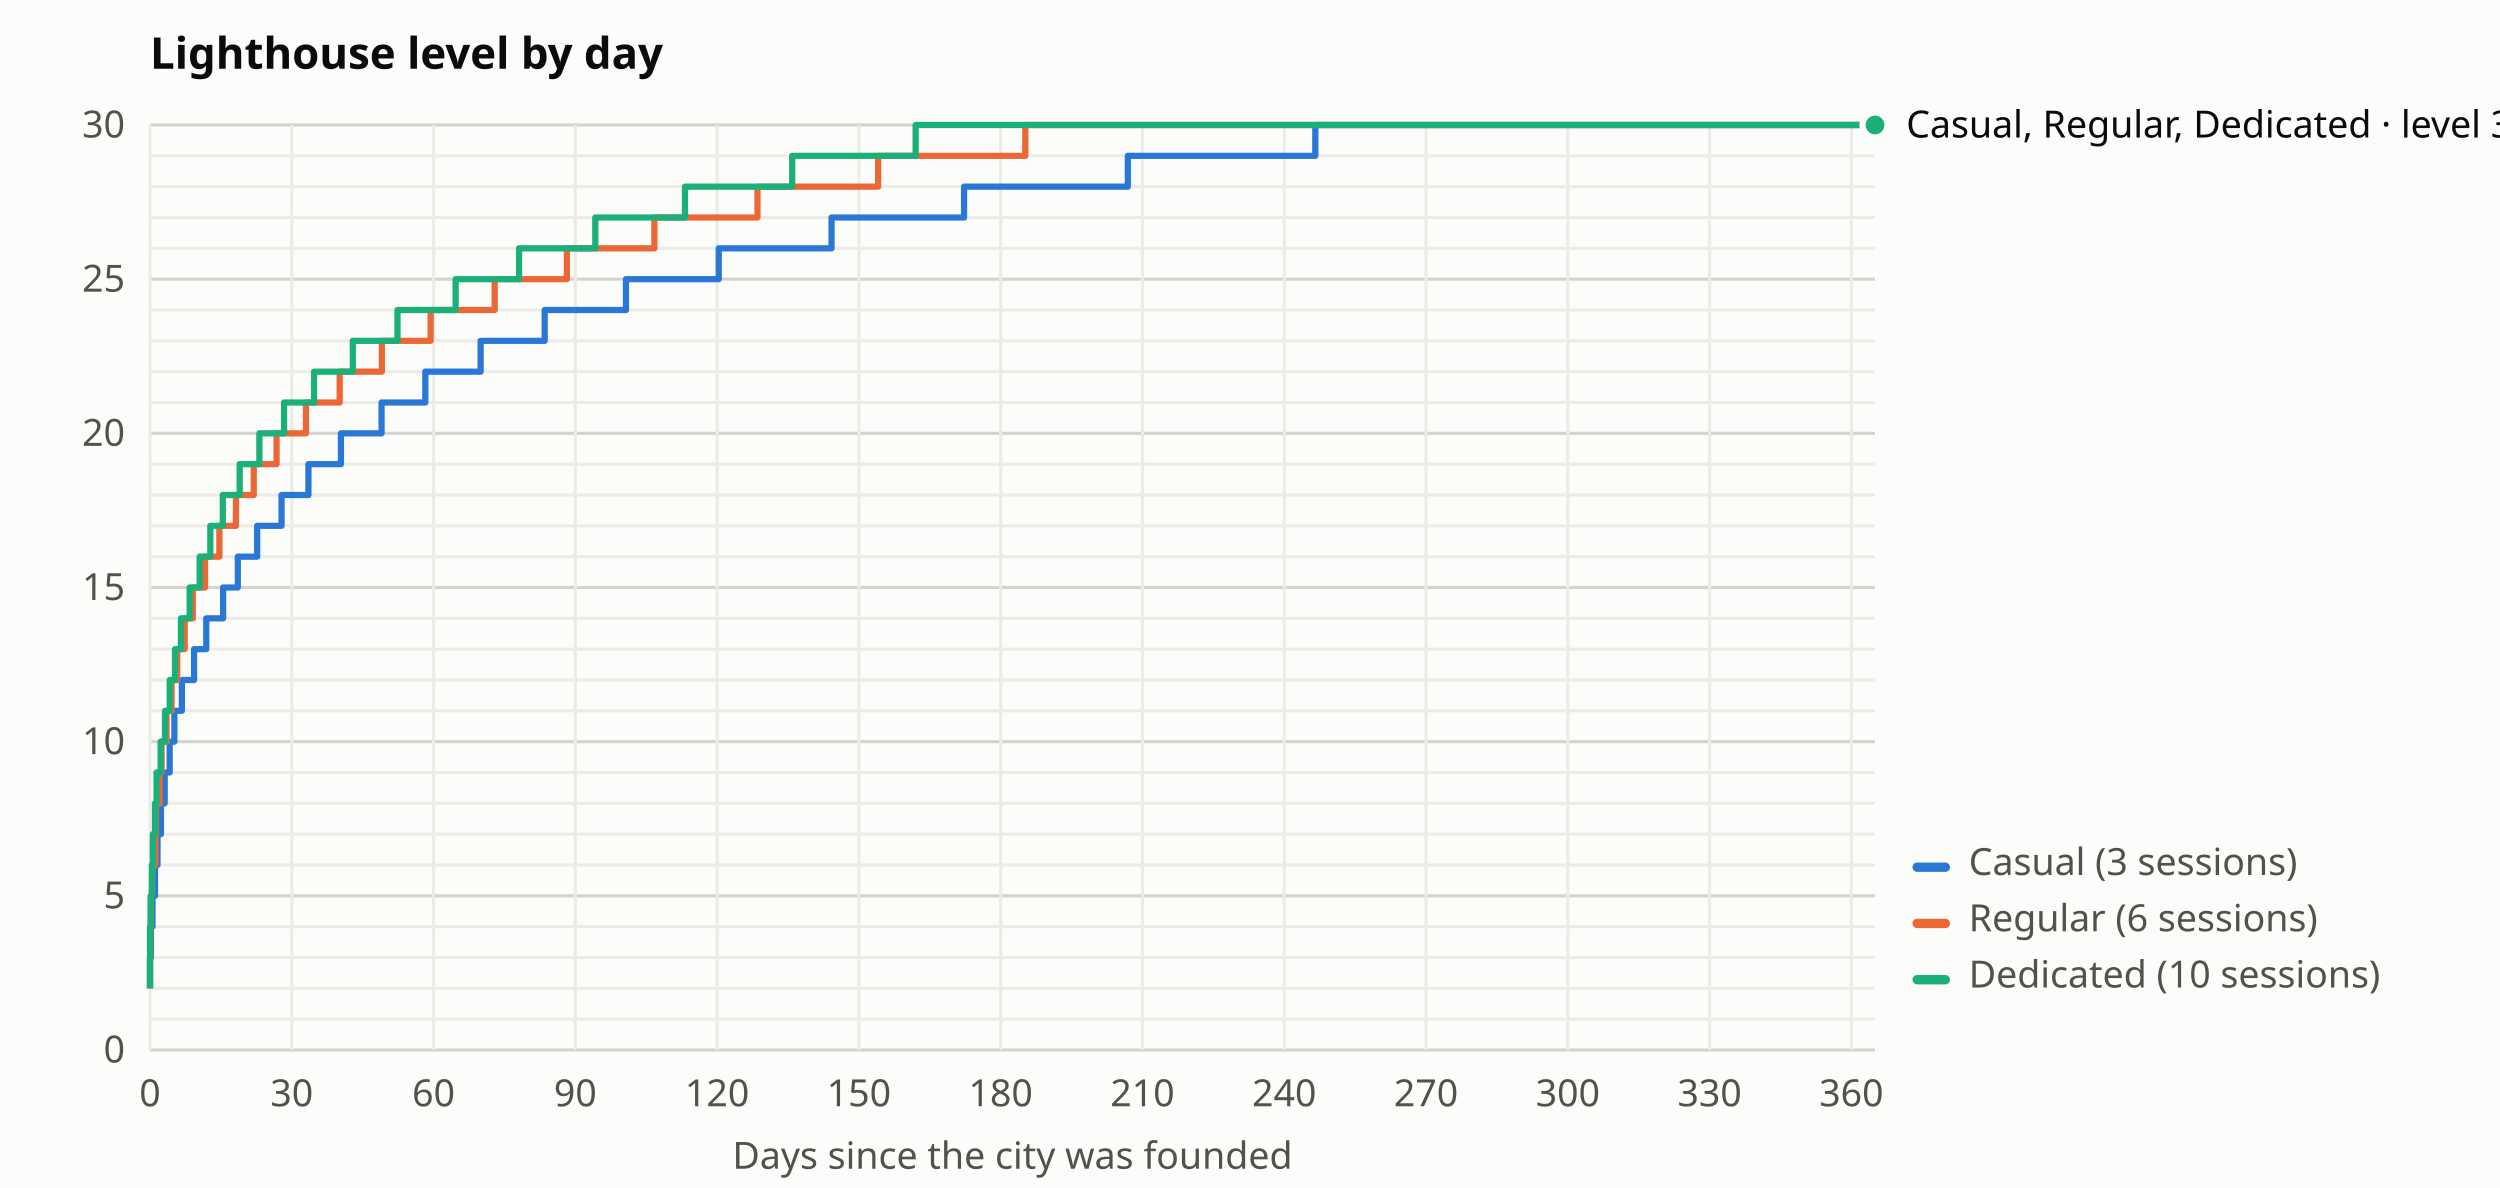
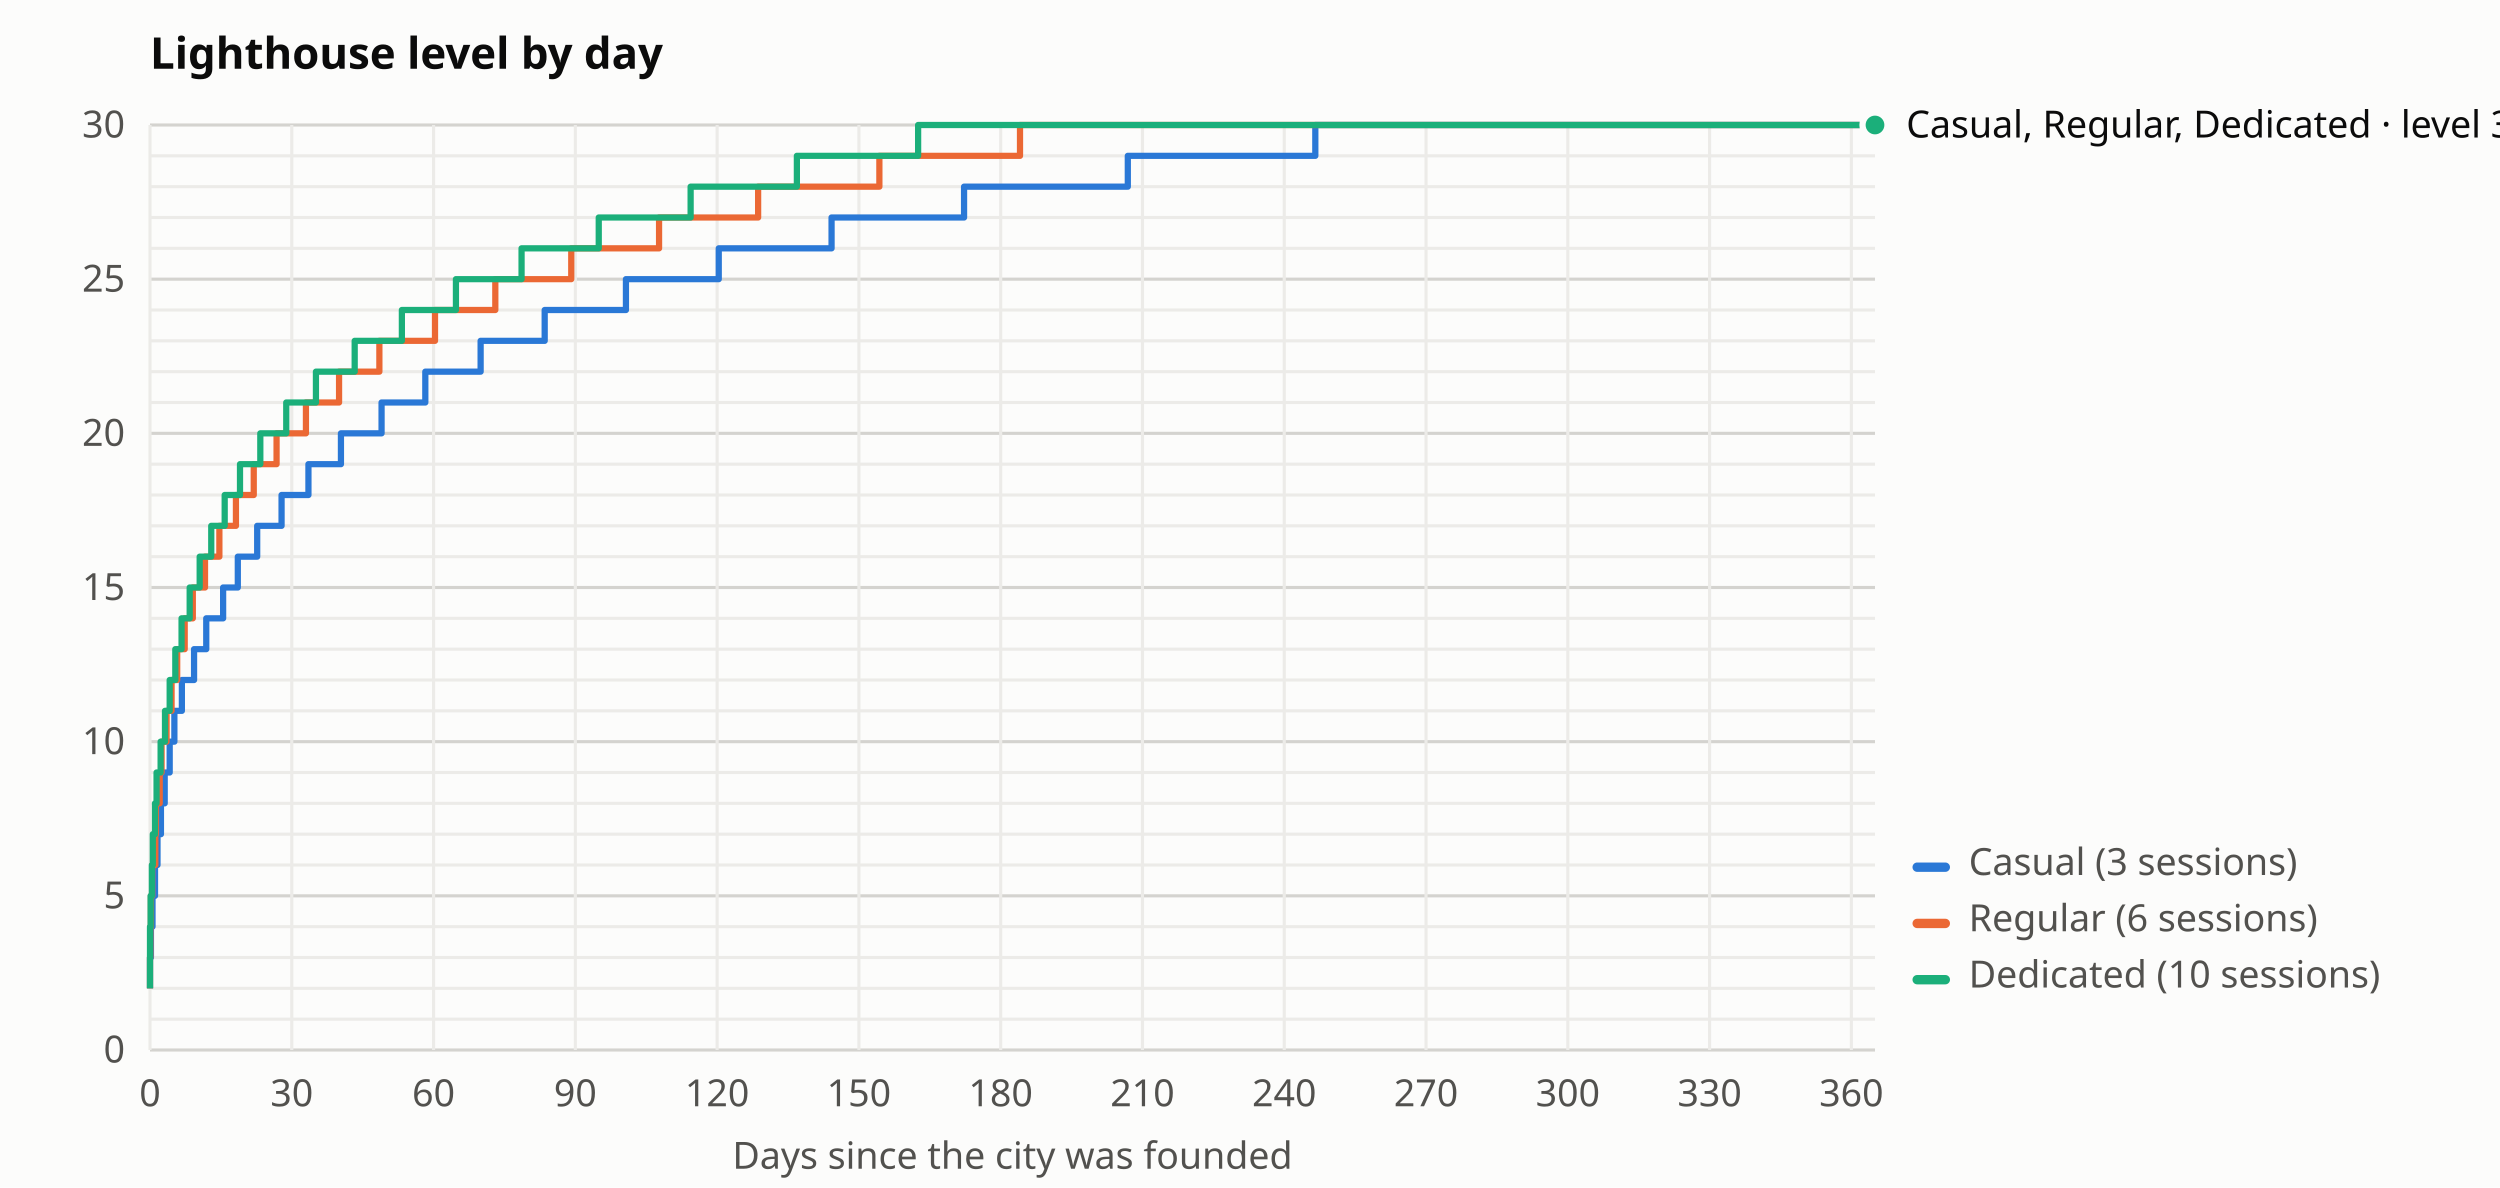
<svg xmlns="http://www.w3.org/2000/svg" viewBox="0 0 800 380" width="800" height="380" font-family="system-ui, sans-serif" font-size="12" role="img" aria-labelledby="t">
  <rect width="800" height="380" fill="#fcfcfb" />
  <text x="48" y="22" font-size="14" font-weight="600" fill="#0b0b0b">Lighthouse level by day</text>
  <line x1="48" x2="600" y1="336" y2="336" stroke="#d4d3cf" stroke-width="1" />
  <text x="40" y="340" text-anchor="end" fill="#52514e">0</text>
  <line x1="48" x2="600" y1="326.133" y2="326.133" stroke="#ecebe8" stroke-width="1" />
  <line x1="48" x2="600" y1="316.267" y2="316.267" stroke="#ecebe8" stroke-width="1" />
  <line x1="48" x2="600" y1="306.4" y2="306.4" stroke="#ecebe8" stroke-width="1" />
  <line x1="48" x2="600" y1="296.533" y2="296.533" stroke="#ecebe8" stroke-width="1" />
  <line x1="48" x2="600" y1="286.667" y2="286.667" stroke="#d4d3cf" stroke-width="1" />
  <text x="40" y="290.667" text-anchor="end" fill="#52514e">5</text>
  <line x1="48" x2="600" y1="276.8" y2="276.8" stroke="#ecebe8" stroke-width="1" />
  <line x1="48" x2="600" y1="266.933" y2="266.933" stroke="#ecebe8" stroke-width="1" />
  <line x1="48" x2="600" y1="257.067" y2="257.067" stroke="#ecebe8" stroke-width="1" />
  <line x1="48" x2="600" y1="247.2" y2="247.2" stroke="#ecebe8" stroke-width="1" />
  <line x1="48" x2="600" y1="237.333" y2="237.333" stroke="#d4d3cf" stroke-width="1" />
  <text x="40" y="241.333" text-anchor="end" fill="#52514e">10</text>
  <line x1="48" x2="600" y1="227.467" y2="227.467" stroke="#ecebe8" stroke-width="1" />
  <line x1="48" x2="600" y1="217.6" y2="217.6" stroke="#ecebe8" stroke-width="1" />
  <line x1="48" x2="600" y1="207.733" y2="207.733" stroke="#ecebe8" stroke-width="1" />
  <line x1="48" x2="600" y1="197.867" y2="197.867" stroke="#ecebe8" stroke-width="1" />
  <line x1="48" x2="600" y1="188" y2="188" stroke="#d4d3cf" stroke-width="1" />
  <text x="40" y="192" text-anchor="end" fill="#52514e">15</text>
  <line x1="48" x2="600" y1="178.133" y2="178.133" stroke="#ecebe8" stroke-width="1" />
  <line x1="48" x2="600" y1="168.267" y2="168.267" stroke="#ecebe8" stroke-width="1" />
  <line x1="48" x2="600" y1="158.4" y2="158.4" stroke="#ecebe8" stroke-width="1" />
  <line x1="48" x2="600" y1="148.533" y2="148.533" stroke="#ecebe8" stroke-width="1" />
  <line x1="48" x2="600" y1="138.667" y2="138.667" stroke="#d4d3cf" stroke-width="1" />
  <text x="40" y="142.667" text-anchor="end" fill="#52514e">20</text>
  <line x1="48" x2="600" y1="128.8" y2="128.8" stroke="#ecebe8" stroke-width="1" />
  <line x1="48" x2="600" y1="118.933" y2="118.933" stroke="#ecebe8" stroke-width="1" />
  <line x1="48" x2="600" y1="109.067" y2="109.067" stroke="#ecebe8" stroke-width="1" />
  <line x1="48" x2="600" y1="99.2" y2="99.2" stroke="#ecebe8" stroke-width="1" />
  <line x1="48" x2="600" y1="89.333" y2="89.333" stroke="#d4d3cf" stroke-width="1" />
  <text x="40" y="93.333" text-anchor="end" fill="#52514e">25</text>
  <line x1="48" x2="600" y1="79.467" y2="79.467" stroke="#ecebe8" stroke-width="1" />
  <line x1="48" x2="600" y1="69.6" y2="69.6" stroke="#ecebe8" stroke-width="1" />
  <line x1="48" x2="600" y1="59.733" y2="59.733" stroke="#ecebe8" stroke-width="1" />
  <line x1="48" x2="600" y1="49.867" y2="49.867" stroke="#ecebe8" stroke-width="1" />
  <line x1="48" x2="600" y1="40" y2="40" stroke="#d4d3cf" stroke-width="1" />
  <text x="40" y="44" text-anchor="end" fill="#52514e">30</text>
  <line x1="48" x2="48" y1="40" y2="336" stroke="#ecebe8" stroke-width="1" />
  <text x="48" y="354" text-anchor="middle" fill="#52514e">0</text>
  <line x1="93.37" x2="93.37" y1="40" y2="336" stroke="#ecebe8" stroke-width="1" />
  <text x="93.37" y="354" text-anchor="middle" fill="#52514e">30</text>
  <line x1="138.74" x2="138.74" y1="40" y2="336" stroke="#ecebe8" stroke-width="1" />
  <text x="138.74" y="354" text-anchor="middle" fill="#52514e">60</text>
  <line x1="184.11" x2="184.11" y1="40" y2="336" stroke="#ecebe8" stroke-width="1" />
  <text x="184.11" y="354" text-anchor="middle" fill="#52514e">90</text>
  <line x1="229.479" x2="229.479" y1="40" y2="336" stroke="#ecebe8" stroke-width="1" />
  <text x="229.479" y="354" text-anchor="middle" fill="#52514e">120</text>
  <line x1="274.849" x2="274.849" y1="40" y2="336" stroke="#ecebe8" stroke-width="1" />
  <text x="274.849" y="354" text-anchor="middle" fill="#52514e">150</text>
  <line x1="320.219" x2="320.219" y1="40" y2="336" stroke="#ecebe8" stroke-width="1" />
  <text x="320.219" y="354" text-anchor="middle" fill="#52514e">180</text>
  <line x1="365.589" x2="365.589" y1="40" y2="336" stroke="#ecebe8" stroke-width="1" />
  <text x="365.589" y="354" text-anchor="middle" fill="#52514e">210</text>
  <line x1="410.959" x2="410.959" y1="40" y2="336" stroke="#ecebe8" stroke-width="1" />
  <text x="410.959" y="354" text-anchor="middle" fill="#52514e">240</text>
  <line x1="456.329" x2="456.329" y1="40" y2="336" stroke="#ecebe8" stroke-width="1" />
  <text x="456.329" y="354" text-anchor="middle" fill="#52514e">270</text>
  <line x1="501.699" x2="501.699" y1="40" y2="336" stroke="#ecebe8" stroke-width="1" />
  <text x="501.699" y="354" text-anchor="middle" fill="#52514e">300</text>
  <line x1="547.068" x2="547.068" y1="40" y2="336" stroke="#ecebe8" stroke-width="1" />
  <text x="547.068" y="354" text-anchor="middle" fill="#52514e">330</text>
  <line x1="592.438" x2="592.438" y1="40" y2="336" stroke="#ecebe8" stroke-width="1" />
  <text x="592.438" y="354" text-anchor="middle" fill="#52514e">360</text>
  <text x="324" y="374" text-anchor="middle" fill="#52514e">Days since the city was founded</text>
  <polyline points="48,316.267 48.0,316.267 48.0,306.4 48.3,306.4 48.3,296.533 48.8,296.533 48.8,286.667 49.6,286.667 49.6,276.8 50.4,276.8 50.4,266.933 51.5,266.933 51.5,257.067 52.7,257.067 52.7,247.2 54.3,247.2 54.3,237.333 55.8,237.333 55.8,227.467 58.2,227.467 58.2,217.6 62.1,217.6 62.1,207.733 66.0,207.733 66.0,197.867 71.4,197.867 71.4,188 76.1,188 76.1,178.133 82.3,178.133 82.3,168.267 90.1,168.267 90.1,158.4 98.7,158.4 98.7,148.533 109.1,148.533 109.1,138.667 122.1,138.667 122.1,128.8 136.1,128.8 136.1,118.933 153.8,118.933 153.8,109.067 174.3,109.067 174.3,99.2 200.3,99.2 200.3,89.333 230.0,89.333 230.0,79.467 266.1,79.467 266.1,69.6 308.5,69.6 308.5,59.733 360.9,59.733 360.9,49.867 420.9,49.867 420.9,40 600,40" fill="none" stroke="#2a78d6" stroke-width="2" stroke-linejoin="round" />
  <circle cx="600" cy="40" r="4" fill="#2a78d6" stroke="#fcfcfb" stroke-width="2" />
  <rect x="612" y="276" width="12" height="3" rx="1.5" fill="#2a78d6" />
  <text x="630" y="280" fill="#52514e">Casual (3 sessions)</text>
-   <polyline points="48,316.267 48.0,316.267 48.0,306.4 48.1,306.4 48.1,296.533 48.3,296.533 48.3,286.667 48.7,286.667 48.7,276.8 49.7,276.8 49.7,266.933 49.9,266.933 49.9,257.067 51.1,257.067 51.1,247.2 51.7,247.2 51.7,237.333 53.3,237.333 53.3,227.467 54.9,227.467 54.9,217.6 56.7,217.6 56.7,207.733 59.1,207.733 59.1,197.867 61.7,197.867 61.7,188 65.6,188 65.6,178.133 70.2,178.133 70.2,168.267 75.5,168.267 75.5,158.4 81.2,158.4 81.2,148.533 88.5,148.533 88.5,138.667 97.9,138.667 97.9,128.8 108.7,128.8 108.7,118.933 122.2,118.933 122.2,109.067 137.8,109.067 137.8,99.2 158.3,99.2 158.3,89.333 181.4,89.333 181.4,79.467 209.4,79.467 209.4,69.6 242.4,69.6 242.4,59.733 281.0,59.733 281.0,49.867 328.1,49.867 328.1,40 600,40" fill="none" stroke="#eb6834" stroke-width="2" stroke-linejoin="round" />
+   <polyline points="48,316.267 48.0,316.267 48.0,306.4 48.1,306.4 48.1,296.533 48.3,296.533 48.3,286.667 48.7,286.667 48.7,276.8 49.7,276.8 49.7,266.933 49.9,266.933 49.9,257.067 51.1,257.067 51.1,247.2 51.7,247.2 51.7,237.333 53.3,237.333 53.3,227.467 54.9,227.467 54.9,217.6 56.7,217.6 56.7,207.733 59.1,207.733 59.1,197.867 61.7,197.867 61.7,188 65.6,188 65.6,178.133 70.2,178.133 70.2,168.267 75.5,168.267 75.5,158.4 81.2,158.4 81.2,148.533 88.5,148.533 88.5,138.667 97.9,138.667 97.9,128.8 108.5,128.8 108.5,118.933 121.4,118.933 121.4,109.067 139.2,109.067 139.2,99.2 158.5,99.2 158.5,89.333 182.8,89.333 182.8,79.467 210.9,79.467 210.9,69.6 242.6,69.6 242.6,59.733 281.4,59.733 281.4,49.867 326.4,49.867 326.4,40 600,40" fill="none" stroke="#eb6834" stroke-width="2" stroke-linejoin="round" />
  <circle cx="600" cy="40" r="4" fill="#eb6834" stroke="#fcfcfb" stroke-width="2" />
  <rect x="612" y="294" width="12" height="3" rx="1.5" fill="#eb6834" />
  <text x="630" y="298" fill="#52514e">Regular (6 sessions)</text>
-   <polyline points="48,316.267 48.0,316.267 48.0,306.4 48.0,306.4 48.0,296.533 48.2,296.533 48.2,286.667 48.6,286.667 48.6,276.8 48.9,276.8 48.9,266.933 49.6,266.933 49.6,257.067 50.1,257.067 50.1,247.2 51.4,247.2 51.4,237.333 52.8,237.333 52.8,227.467 54.3,227.467 54.3,217.6 56.0,217.6 56.0,207.733 57.9,207.733 57.9,197.867 60.7,197.867 60.7,188 63.9,188 63.9,178.133 67.3,178.133 67.3,168.267 71.3,168.267 71.3,158.4 76.7,158.4 76.7,148.533 83.0,148.533 83.0,138.667 90.9,138.667 90.9,128.8 100.5,128.8 100.5,118.933 112.9,118.933 112.9,109.067 127.2,109.067 127.2,99.2 145.8,99.2 145.8,89.333 166.1,89.333 166.1,79.467 190.5,79.467 190.5,69.6 219.2,69.6 219.2,59.733 253.5,59.733 253.5,49.867 293.0,49.867 293.0,40 600,40" fill="none" stroke="#1baf7a" stroke-width="2" stroke-linejoin="round" />
+   <polyline points="48,316.267 48.0,316.267 48.0,306.4 48.0,306.4 48.0,296.533 48.2,296.533 48.2,286.667 48.6,286.667 48.6,276.8 48.9,276.8 48.9,266.933 49.6,266.933 49.6,257.067 50.1,257.067 50.1,247.2 51.4,247.2 51.4,237.333 52.8,237.333 52.8,227.467 54.3,227.467 54.3,217.6 56.1,217.6 56.1,207.733 58.1,207.733 58.1,197.867 60.7,197.867 60.7,188 63.9,188 63.9,178.133 67.6,178.133 67.6,168.267 71.9,168.267 71.9,158.4 76.8,158.4 76.8,148.533 83.3,148.533 83.3,138.667 91.6,138.667 91.6,128.8 101.1,128.8 101.1,118.933 113.5,118.933 113.5,109.067 128.6,109.067 128.6,99.2 145.9,99.2 145.9,89.333 166.9,89.333 166.9,79.467 191.6,79.467 191.6,69.6 221.0,69.6 221.0,59.733 255.0,59.733 255.0,49.867 293.8,49.867 293.8,40 600,40" fill="none" stroke="#1baf7a" stroke-width="2" stroke-linejoin="round" />
  <circle cx="600" cy="40" r="4" fill="#1baf7a" stroke="#fcfcfb" stroke-width="2" />
  <rect x="612" y="312" width="12" height="3" rx="1.5" fill="#1baf7a" />
  <text x="630" y="316" fill="#52514e">Dedicated (10 sessions)</text>
  <text x="610" y="44" fill="#0b0b0b">Casual, Regular, Dedicated · level 30</text>
</svg>
